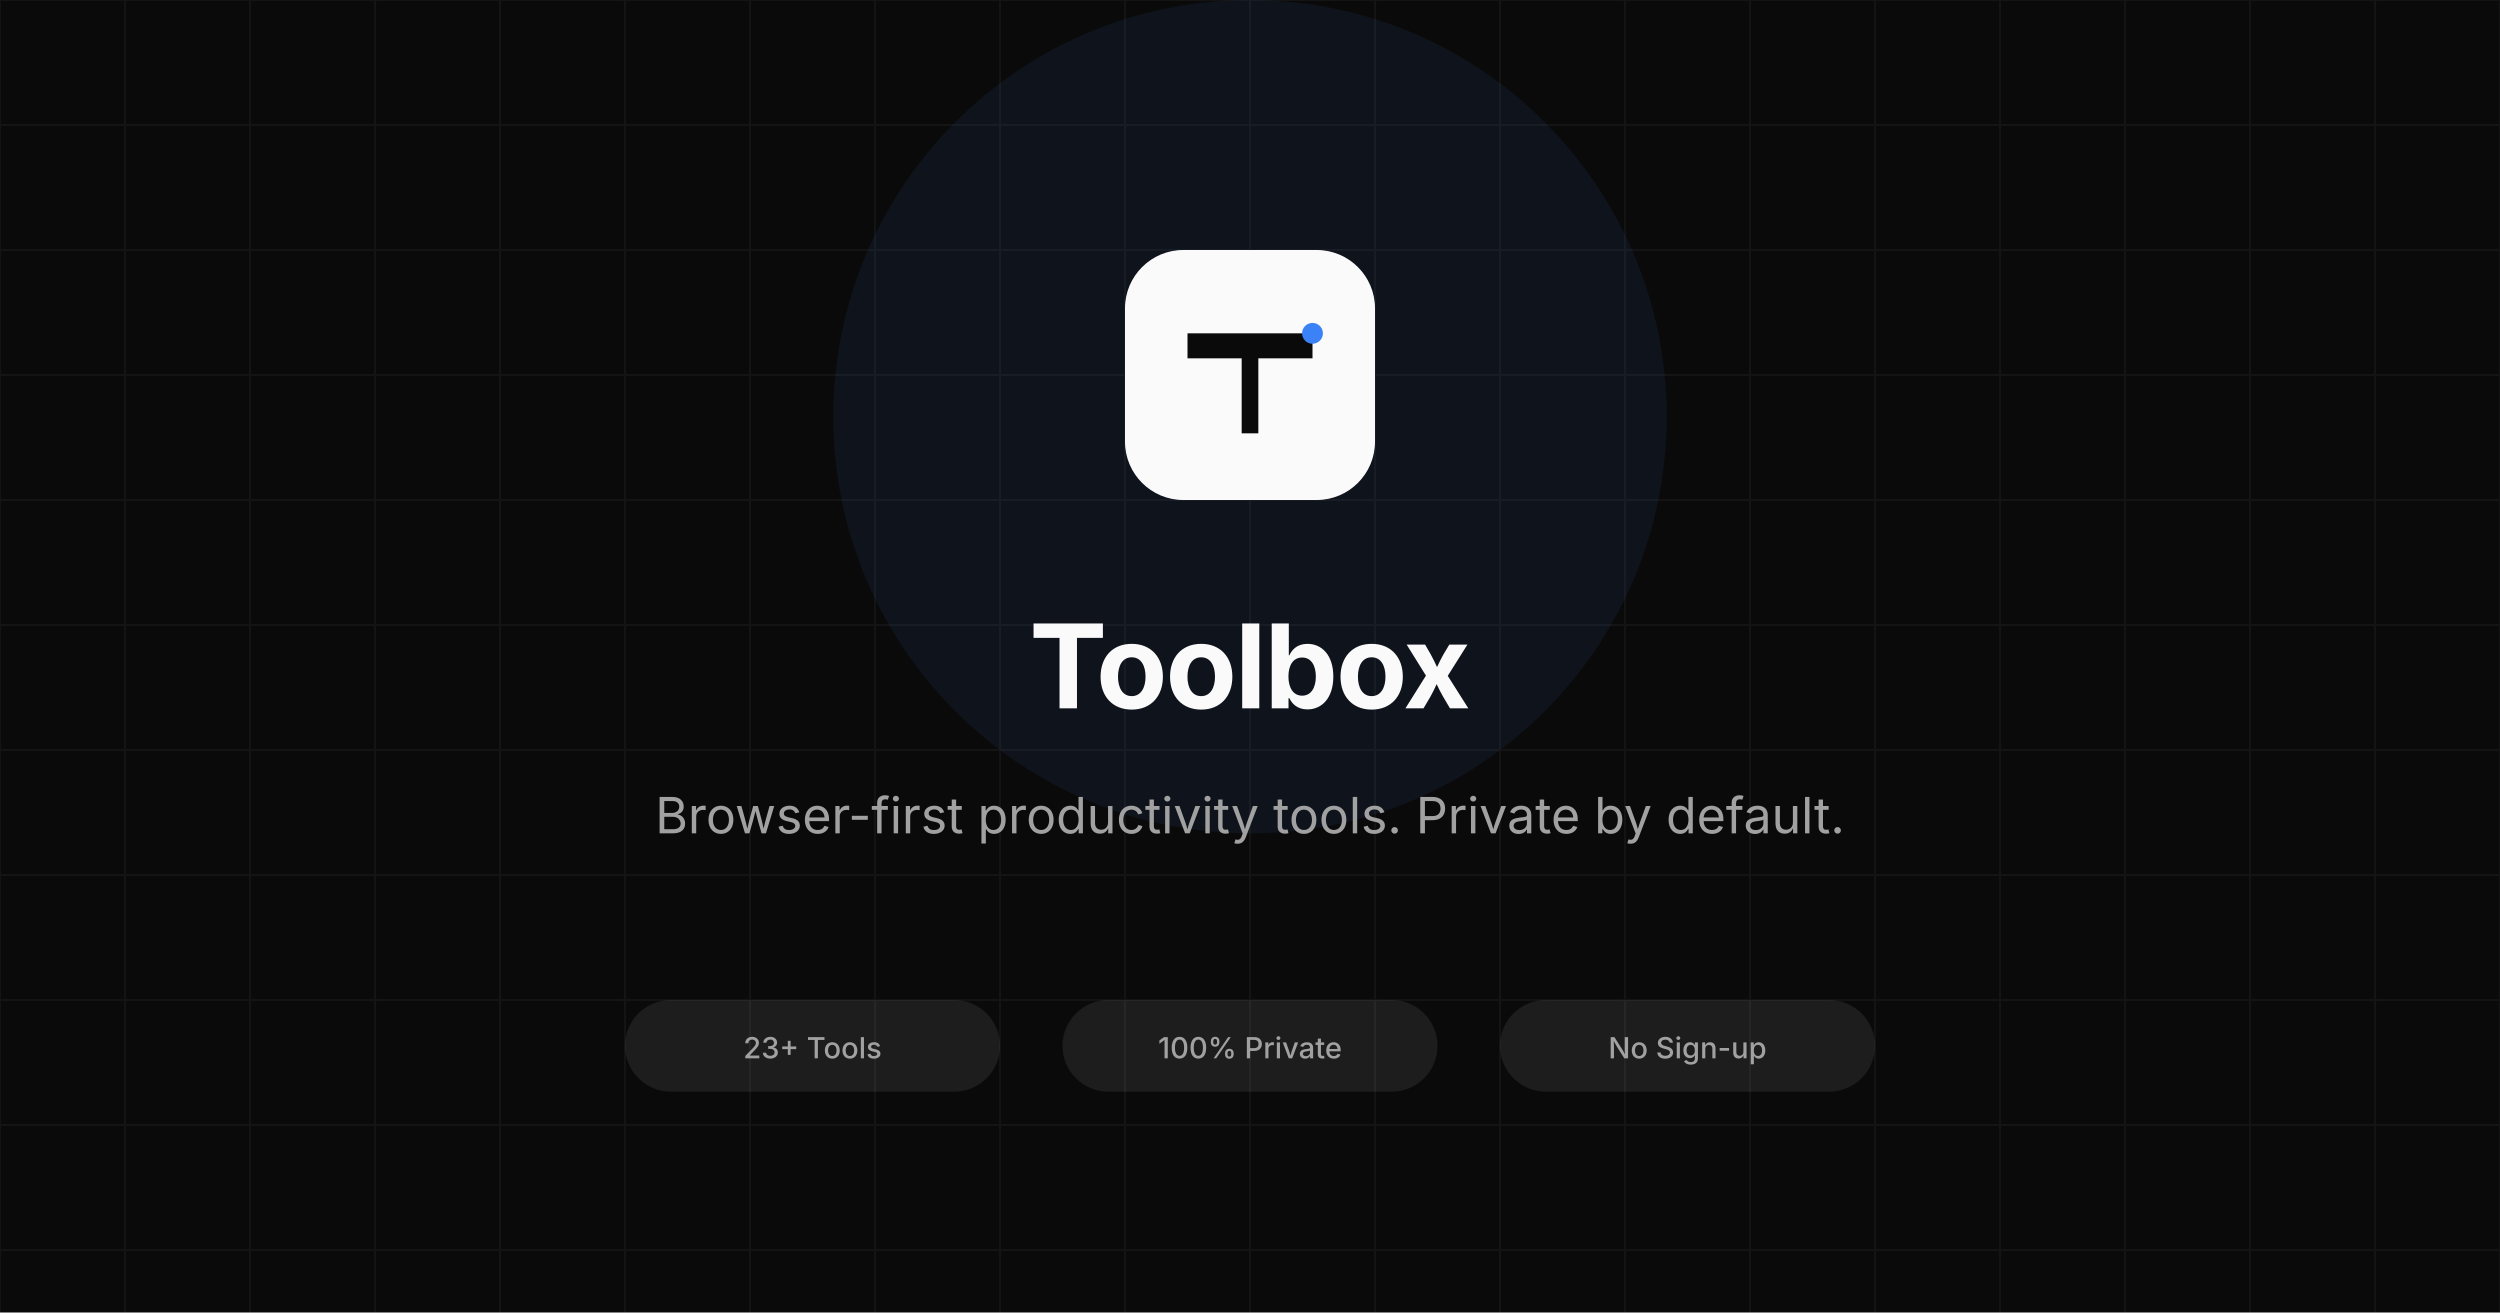
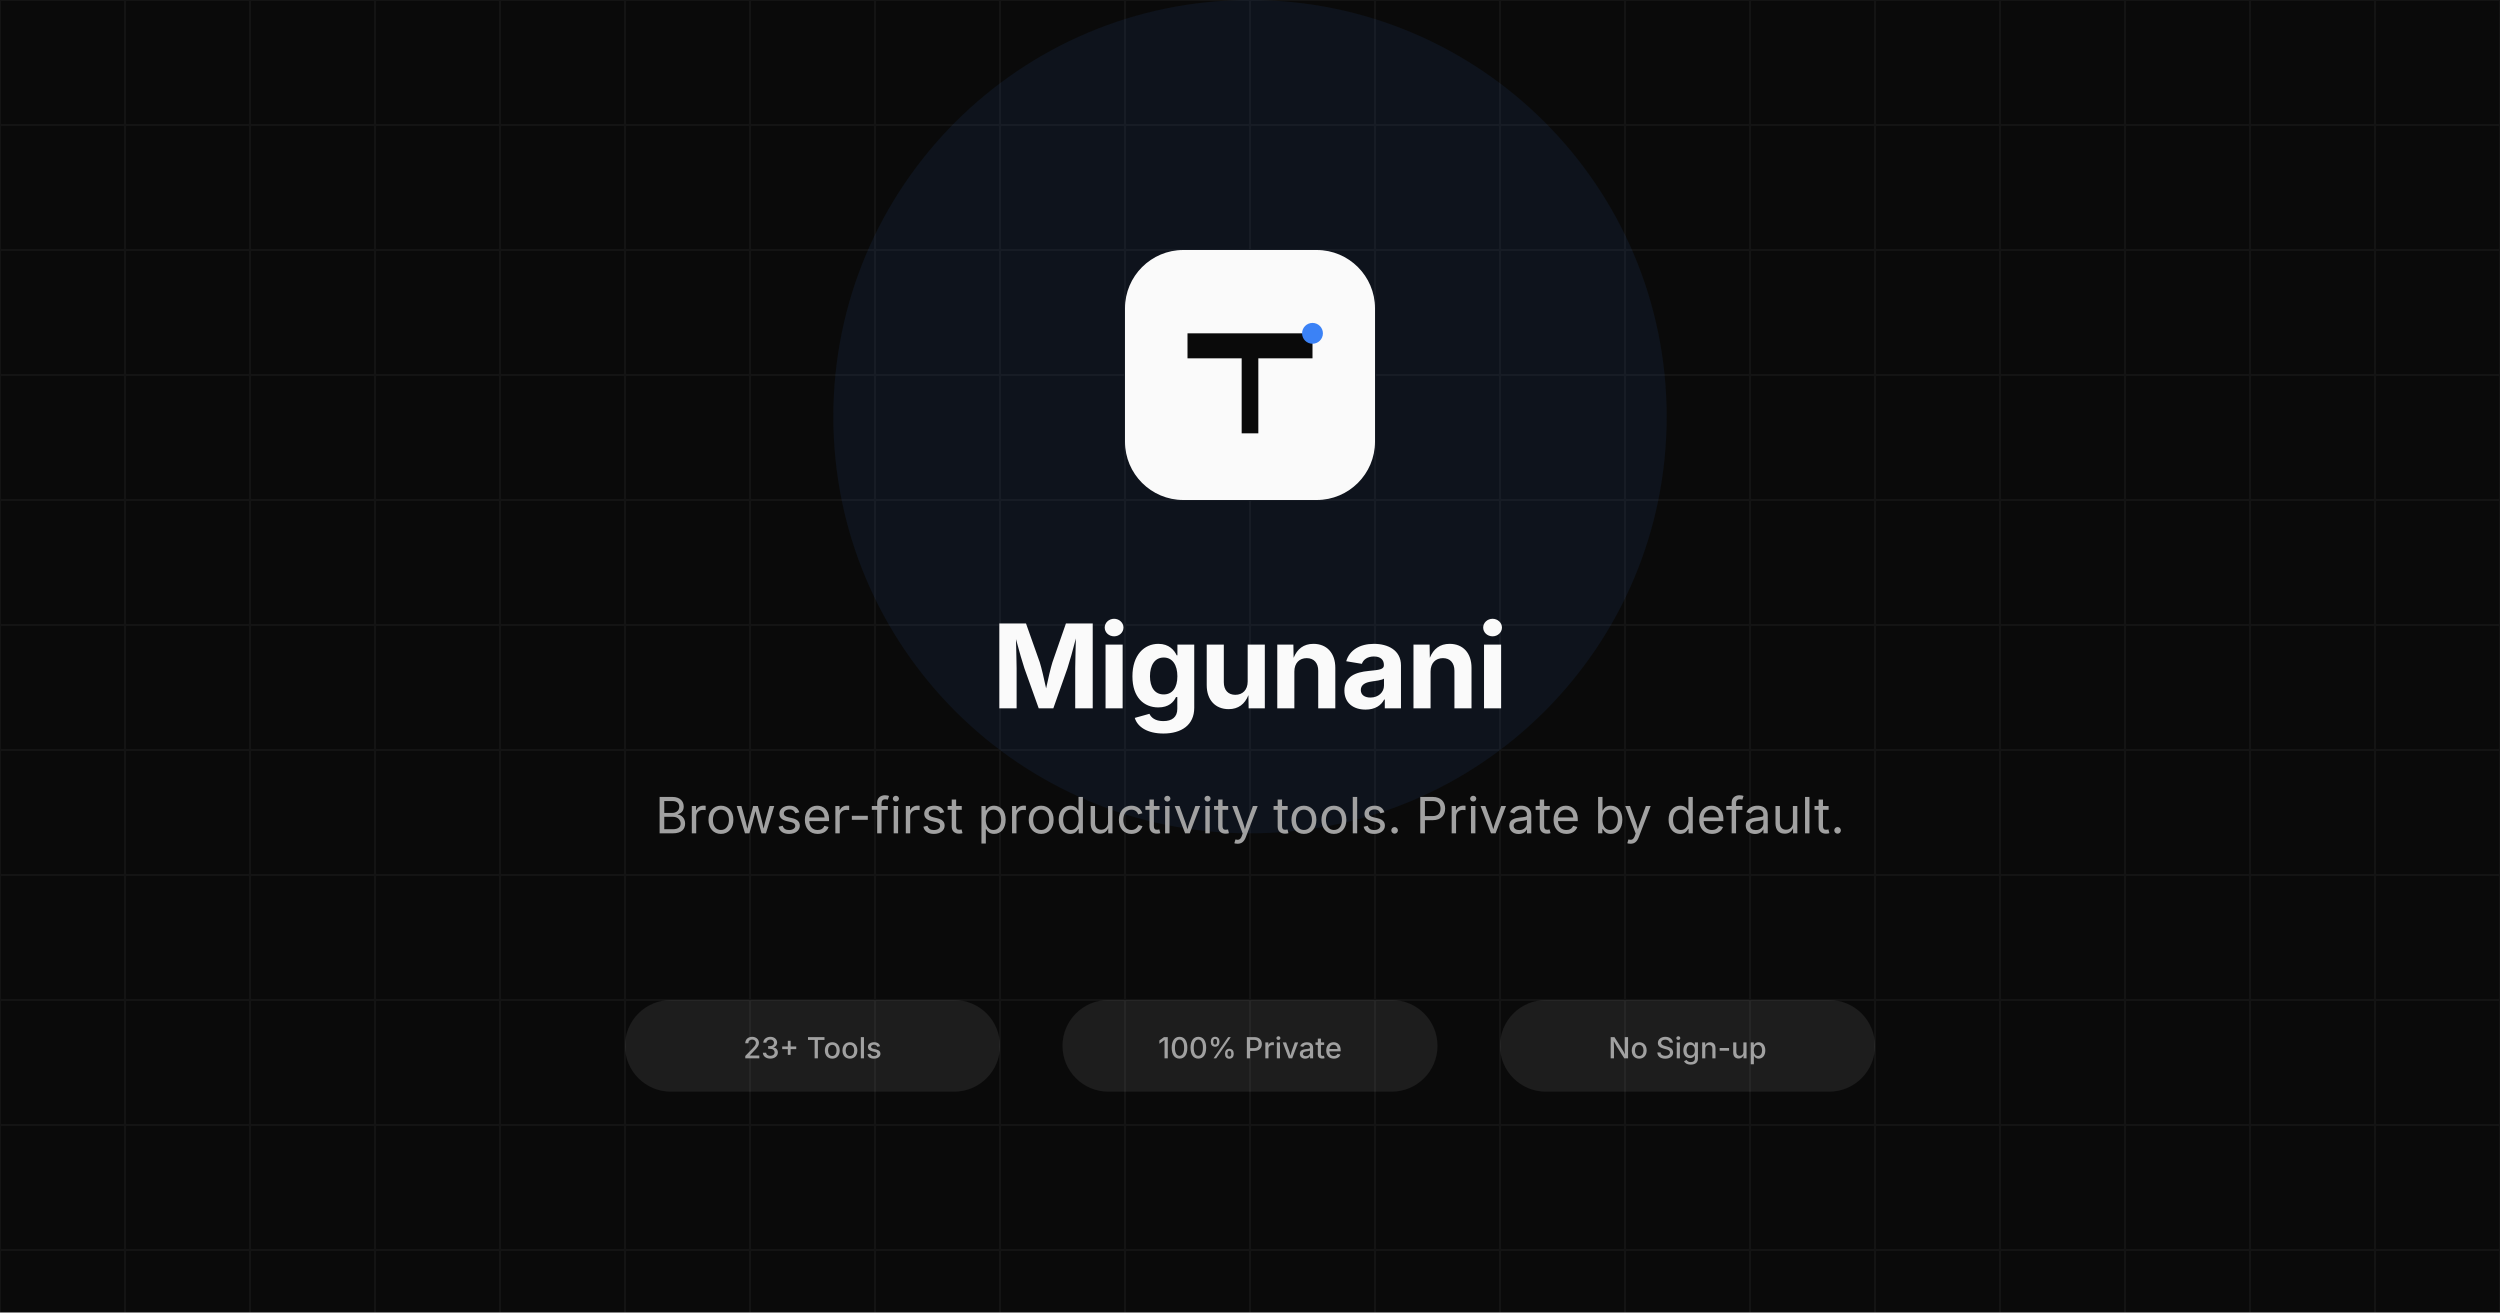
<svg xmlns="http://www.w3.org/2000/svg" viewBox="0 0 1200 630" fill="none">
  <rect width="1200" height="630" fill="#0A0A0A" />
  <g opacity="0.04">
    <path d="M0 0 L1200 0 M0 60 L1200 60 M0 120 L1200 120 M0 180 L1200 180 M0 240 L1200 240 M0 300 L1200 300 M0 360 L1200 360 M0 420 L1200 420 M0 480 L1200 480 M0 540 L1200 540 M0 600 L1200 600" stroke="#FAFAFA" stroke-width="1" />
    <path d="M0 0 L0 630 M60 0 L60 630 M120 0 L120 630 M180 0 L180 630 M240 0 L240 630 M300 0 L300 630 M360 0 L360 630 M420 0 L420 630 M480 0 L480 630 M540 0 L540 630 M600 0 L600 630 M660 0 L660 630 M720 0 L720 630 M780 0 L780 630 M840 0 L840 630 M900 0 L900 630 M960 0 L960 630 M1020 0 L1020 630 M1080 0 L1080 630 M1140 0 L1140 630 M1200 0 L1200 630" stroke="#FAFAFA" stroke-width="1" />
  </g>
  <circle cx="600" cy="200" r="200" fill="#3B82F6" opacity="0.08" />
  <g transform="translate(540, 120)">
    <rect x="0" y="0" width="120" height="120" rx="28" fill="#FAFAFA" />
    <path d="M30 40 L90 40 L90 52 L64 52 L64 88 L56 88 L56 52 L30 52 Z" fill="#0A0A0A" />
    <circle cx="90" cy="40" r="5" fill="#3B82F6" />
  </g>
  <text x="600" y="340" text-anchor="middle" font-family="Inter, system-ui, sans-serif" font-size="56" font-weight="700" fill="#FAFAFA" letter-spacing="-1">
-     Toolbox
+     Migunani
  </text>
  <text x="600" y="400" text-anchor="middle" font-family="Inter, system-ui, sans-serif" font-size="24" font-weight="400" fill="#A1A1A1" letter-spacing="0">
    Browser-first productivity tools. Private by default.
  </text>
  <g transform="translate(300, 480)">
    <rect x="0" y="0" width="180" height="44" rx="22" fill="#FAFAFA" opacity="0.08" />
    <text x="90" y="28" text-anchor="middle" font-family="Inter, sans-serif" font-size="14" font-weight="500" fill="#A1A1A1">23+ Tools</text>
  </g>
  <g transform="translate(510, 480)">
    <rect x="0" y="0" width="180" height="44" rx="22" fill="#FAFAFA" opacity="0.08" />
    <text x="90" y="28" text-anchor="middle" font-family="Inter, sans-serif" font-size="14" font-weight="500" fill="#A1A1A1">100% Private</text>
  </g>
  <g transform="translate(720, 480)">
    <rect x="0" y="0" width="180" height="44" rx="22" fill="#FAFAFA" opacity="0.08" />
    <text x="90" y="28" text-anchor="middle" font-family="Inter, sans-serif" font-size="14" font-weight="500" fill="#A1A1A1">No Sign-up</text>
  </g>
</svg>
